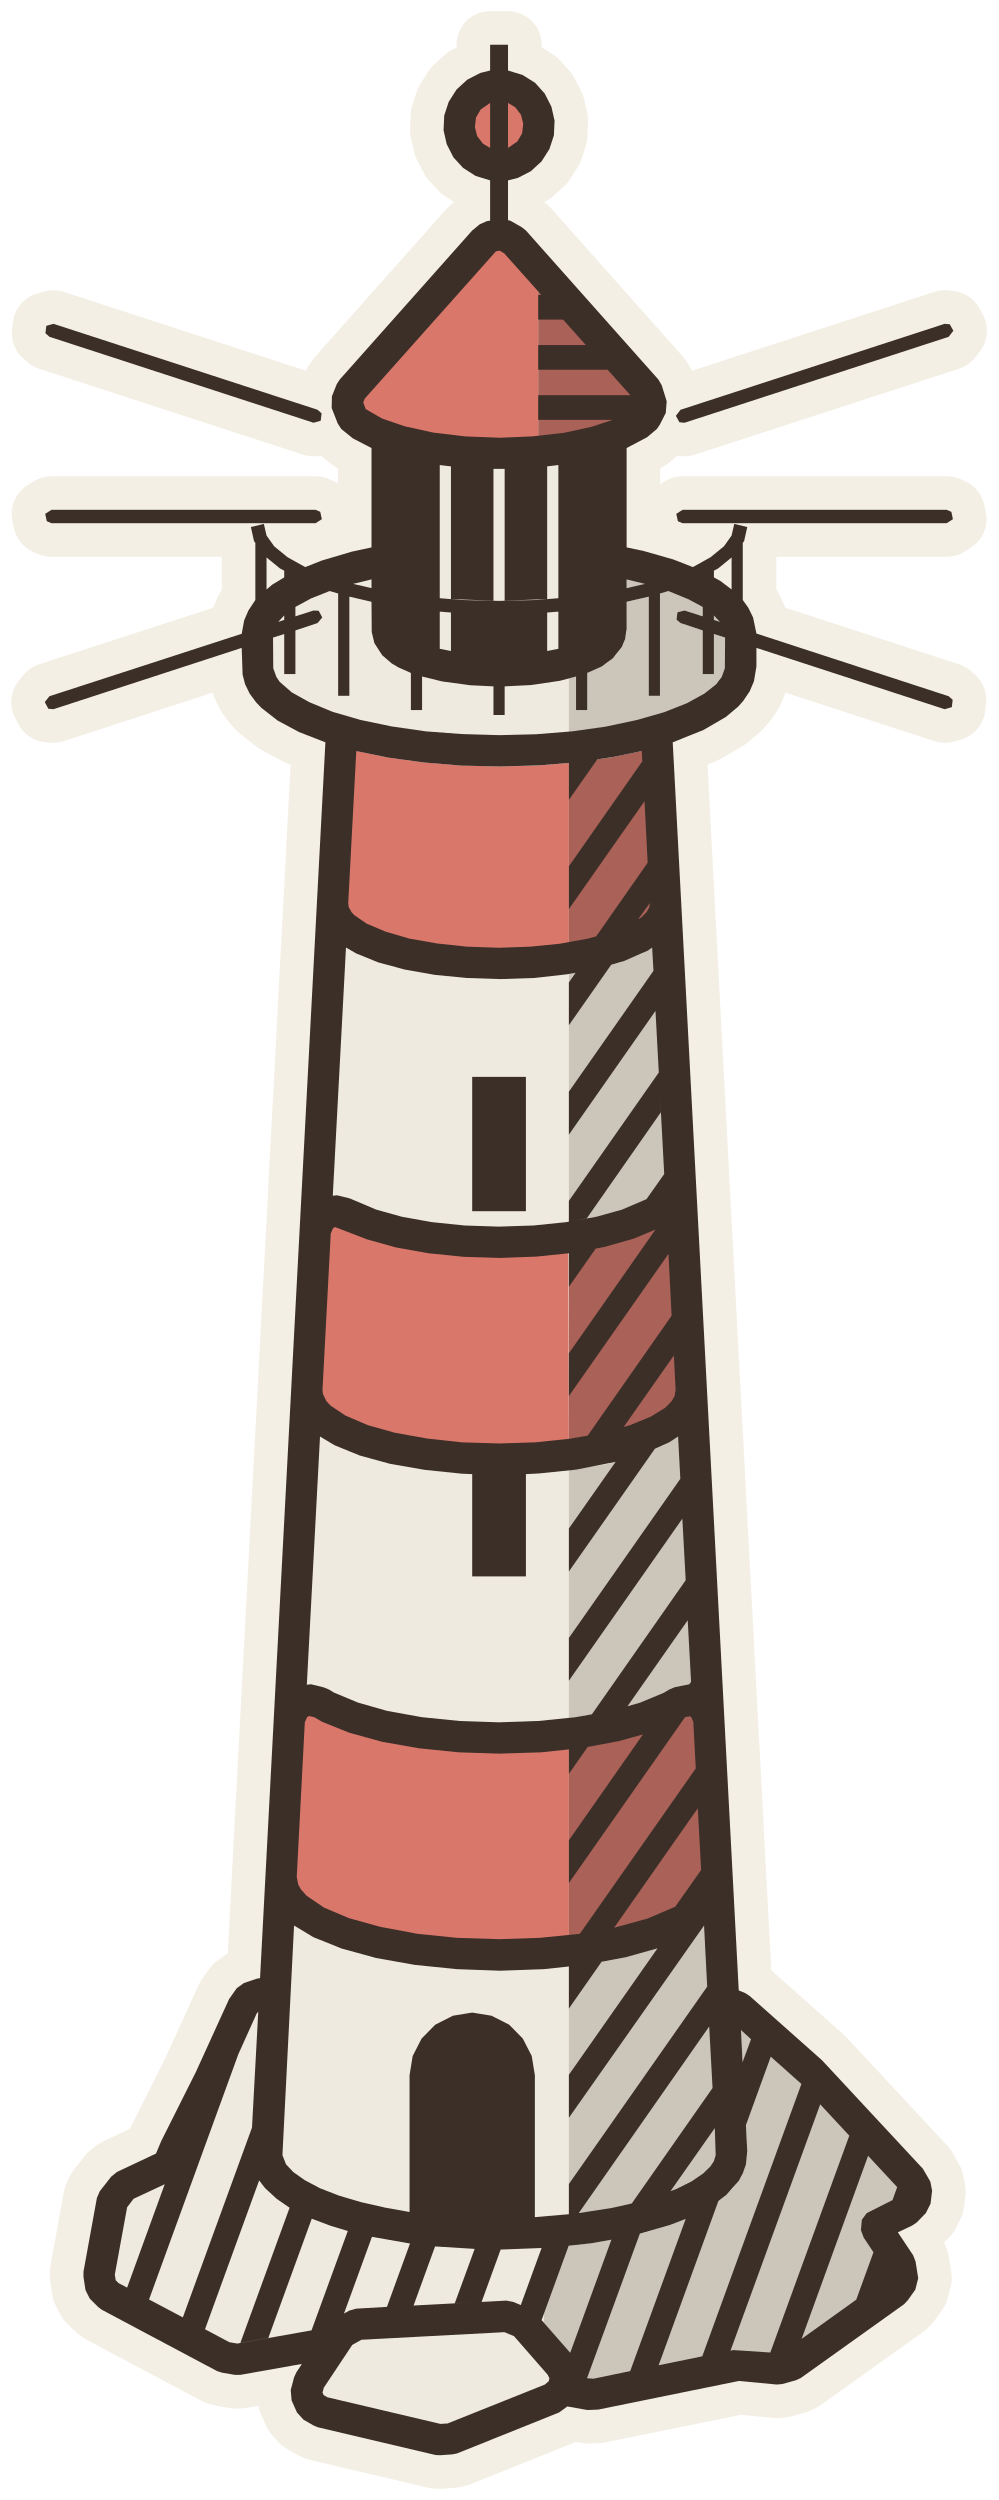
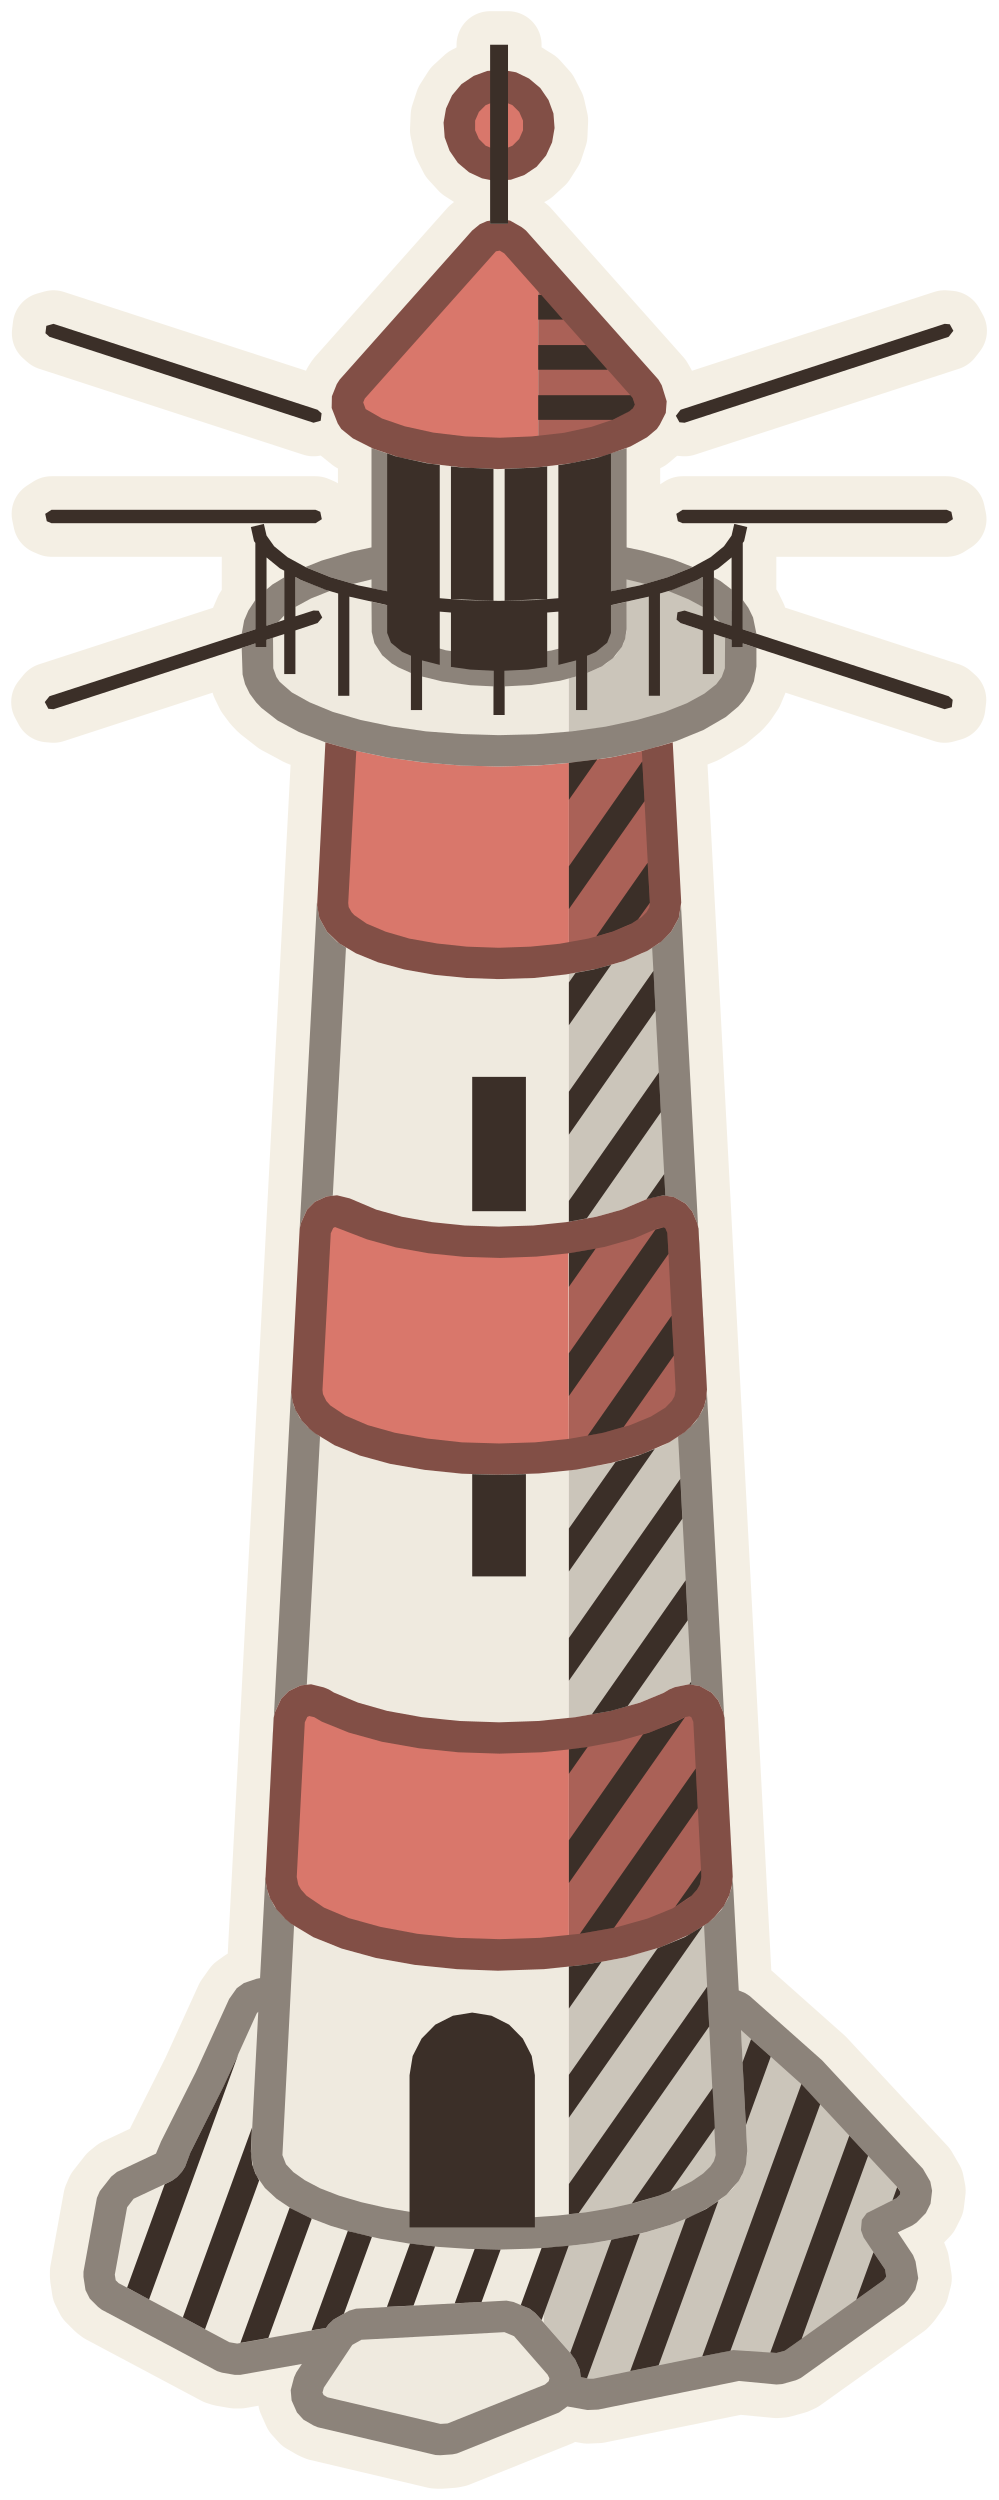
<svg xmlns="http://www.w3.org/2000/svg" viewBox="-22.3 -96.28 44.6 111.71" data-palette="wall:#EFEADF;roof:#D9776B;wood:#C9A97C;earth:#94744F;water:#8FB0B8;flag:#4A3B32;ink:#3B2F28;halo:#F4EFE4">
  <path data-role="sil" fill="#F4EFE4" stroke="#F4EFE4" stroke-width="3" stroke-linejoin="round" d="M-2.08 13.39L-1.88 13.35L2.68 11.52L3.05 11.25L3.95 11.41L4.43 11.39L10.72 10.11L12.4 10.27L12.65 10.25L13.26 10.08L13.48 9.98L18.1 6.68L18.26 6.51L18.6 6.03L18.73 5.52L18.61 4.77L18.5 4.49L17.82 3.47L18.47 3.16L18.66 3.03L19.07 2.61L19.28 2.19L19.35 1.61L19.27 1.2L18.94 0.63L14.43 -4.22L11.2 -7.09L11 -7.22L10.71 -7.34L7.76 -63.11L9.13 -63.66L10.13 -64.24L10.69 -64.71L10.91 -64.96L11.2 -65.39L11.39 -65.84L11.5 -66.5L11.5 -67.33L19.91 -64.59L20.23 -64.68L20.27 -65.01L20.09 -65.17L11.5 -67.97L11.35 -68.69L11.14 -69.12L10.89 -69.47L10.89 -72.02L10.95 -72.1L11.09 -72.73L10.51 -72.87L10.39 -72.35L10.05 -71.87L9.45 -71.38L8.66 -70.94L7.79 -71.28L6.46 -71.66L5.7 -71.82L5.7 -76.26L6.61 -76.74L7.05 -77.11L7.18 -77.3L7.45 -77.83L7.49 -78.35L7.27 -79.06L7.12 -79.32L1.2 -85.98L1.01 -86.13L0.5 -86.42L0.4 -86.44L0.4 -88.22L0.84 -88.33L1.42 -88.63L1.9 -89.07L2.25 -89.62L2.45 -90.23L2.48 -90.89L2.34 -91.51L2.04 -92.1L1.61 -92.58L1.05 -92.93L0.4 -93.13L0.4 -94.28L-0.4 -94.28L-0.4 -93.13L-0.84 -93.02L-1.42 -92.72L-1.9 -92.28L-2.25 -91.73L-2.45 -91.12L-2.48 -90.46L-2.34 -89.84L-2.04 -89.25L-1.61 -88.78L-1.05 -88.42L-0.4 -88.22L-0.4 -86.42L-0.54 -86.4L-0.86 -86.26L-1.2 -85.98L-7.12 -79.32L-7.25 -79.12L-7.47 -78.57L-7.48 -78.05L-7.21 -77.36L-7.05 -77.11L-6.53 -76.69L-5.7 -76.26L-5.7 -71.82L-6.58 -71.63L-7.93 -71.23L-8.66 -70.94L-9.45 -71.38L-10.05 -71.87L-10.39 -72.35L-10.51 -72.87L-11.09 -72.73L-10.95 -72.1L-10.89 -72.02L-10.89 -69.47L-11.2 -69L-11.39 -68.56L-11.5 -67.96L-20.09 -65.17L-20.3 -64.91L-20.14 -64.61L-19.91 -64.59L-11.5 -67.33L-11.46 -66.14L-11.35 -65.71L-11.14 -65.28L-10.85 -64.89L-10.62 -64.65L-9.89 -64.08L-8.94 -63.57L-7.76 -63.11L-10.68 -7.89L-10.84 -7.86L-11.4 -7.67L-11.72 -7.44L-12.06 -6.96L-13.55 -3.69L-15.1 -0.6L-15.33 -0.05L-17.07 0.77L-17.33 0.98L-17.84 1.63L-17.97 1.93L-18.57 5.23L-18.57 5.46L-18.48 6.05L-18.29 6.43L-17.92 6.8L-17.75 6.93L-12.6 9.67L-12.38 9.74L-11.8 9.84L-11.57 9.84L-8.81 9.35L-9.06 9.73L-9.16 9.95L-9.31 10.52L-9.27 10.98L-9.03 11.52L-8.74 11.84L-8.29 12.1L-8.1 12.18L-2.84 13.42L-2.63 13.43ZM-7.97 -77.48L-7.93 -77.81L-8.11 -77.97L-19.91 -81.81L-20.23 -81.72L-20.27 -81.39L-20.09 -81.23L-8.29 -77.39ZM20.09 -81.23L20.3 -81.5L20.14 -81.79L19.91 -81.81L8.11 -77.97L7.9 -77.7L8.06 -77.41L8.29 -77.39ZM-7.92 -73.08L-7.99 -73.41L-8.2 -73.5L-20 -73.5L-20.28 -73.32L-20.21 -72.99L-20 -72.9L-8.2 -72.9ZM20.28 -73.08L20.21 -73.41L20 -73.5L8.2 -73.5L7.92 -73.32L7.99 -72.99L8.2 -72.9L20 -72.9ZM10.39 -69.94L9.89 -70.32L9.6 -70.48L9.6 -70.78L9.79 -70.88L10.39 -71.37ZM-10.39 -71.37L-9.79 -70.88L-9.6 -70.78L-9.6 -70.48L-10.13 -70.16L-10.39 -69.94Z" />
  <path data-role="wall" fill="#EFEADF" d="M1.68 -69.47L3.3 -69.61L5 -69.86L5 -76.02L4.46 -75.84L3.08 -75.56L1.54 -75.38L-0.06 -75.32L-1.67 -75.39L-3.23 -75.58L-4.64 -75.89L-5 -76.02L-5 -69.86L-3.3 -69.61L-1.68 -69.47L0 -69.43ZM-5.7 -71.11L-6.38 -70.96L-7.72 -70.56L-6.28 -70.12L-5.7 -70ZM-0.02 -62.73L1.72 -62.78L3.12 -62.89L3.12 -65.97L2.54 -65.83L1.28 -65.66L0.25 -65.61L0.25 -64.33L-0.25 -64.33L-0.25 -65.61L-1.44 -65.67L-2.72 -65.86L-3.44 -66.05L-3.44 -64.55L-3.94 -64.55L-3.94 -66.21L-4.59 -66.5L-5.09 -66.87L-5.49 -67.38L-5.63 -67.72L-5.7 -68.17L-5.7 -69.39L-6.69 -69.62L-6.69 -65.19L-7.19 -65.19L-7.19 -69.76L-7.74 -69.92L-8.54 -70.24L-9.1 -69.95L-9.1 -68.74L-8.29 -69L-8.06 -68.99L-7.9 -68.69L-8.11 -68.44L-9.1 -68.11L-9.1 -66.16L-9.6 -66.16L-9.6 -67.95L-10.39 -67.69L-10.39 -67.36L-10.8 -67.36L-10.78 -66.3L-10.71 -66L-10.56 -65.68L-10.34 -65.36L-10.18 -65.19L-9.55 -64.69L-8.69 -64.22L-7.59 -63.79L-6.32 -63.42L-4.87 -63.12L-3.31 -62.91L-1.67 -62.77ZM-9.6 -68.58L-9.6 -69.67L-10.18 -69.21L-10.39 -68.97L-10.39 -68.32ZM-3.94 -69.09L-5 -69.24L-5 -68.17L-4.92 -67.79L-4.65 -67.41L-4.22 -67.1L-3.94 -66.98ZM3.94 -66.98L4.42 -67.23L4.65 -67.41L4.94 -67.85L5 -68.17L5 -69.24L3.94 -69.09ZM-0.25 -68.83L-1.71 -68.87L-3.44 -69.02L-3.44 -66.77L-2.45 -66.52L-1.25 -66.36L-0.25 -66.31ZM0.25 -66.31L1.34 -66.36L2.55 -66.54L3.44 -66.77L3.44 -69.02L1.71 -68.87L0.25 -68.83ZM-0.01 -41.47L1.54 -41.52L3.12 -41.69L3.12 -52.76L1.46 -52.58L-0.05 -52.53L-1.57 -52.58L-3 -52.74L-4.37 -52.99L-5.59 -53.34L-6.64 -53.8L-7.23 -54.19L-7.52 -54.45L-8.14 -42.62L-7.7 -42.82L-7.24 -42.87L-6.67 -42.73L-5.49 -42.23L-4.34 -41.91L-3 -41.67L-1.53 -41.52ZM0 -19.32L1.76 -19.38L3.12 -19.52L3.12 -30.58L1.67 -30.43L-0.05 -30.38L-1.78 -30.44L-3.44 -30.61L-5.01 -30.91L-6.4 -31.31L-7.6 -31.83L-8.29 -32.28L-8.67 -32.64L-9.3 -20.77L-8.86 -20.97L-8.4 -21.02L-7.83 -20.88L-7.61 -20.79L-7.36 -20.64L-6.3 -20.2L-4.97 -19.83L-3.42 -19.55L-1.76 -19.38ZM-0.02 3.54L1.38 3.5L3.12 3.37L3.12 -8.41L1.89 -8.29L-0.05 -8.22L-2 -8.29L-3.88 -8.49L-5.65 -8.82L-7.22 -9.27L-8.54 -9.85L-9.36 -10.37L-9.83 -10.84L-10.39 -0.11L-10.34 0.31L-10.23 0.59L-9.96 1L-9.54 1.4L-8.95 1.8L-8.21 2.17L-7.32 2.51L-6.31 2.81L-5.18 3.07L-3.95 3.27L-2.67 3.42L-1.34 3.51ZM-8.27 8.54L-7.63 7.59L-7.4 7.37L-6.7 6.97L-6.39 6.88L0.33 6.52L0.64 6.58L1.36 6.88L1.61 7.07L2 7.51L2 4.16L-0.04 4.24L-1.43 4.2L-2.8 4.11L-4.11 3.96L-5.38 3.74L-6.57 3.46L-7.64 3.14L-8.61 2.76L-9.45 2.31L-10.16 1.79L-10.71 1.17L-10.89 0.84L-11.03 0.44L-11.09 -0.15L-10.72 -7.16L-11.17 -7L-11.43 -6.67L-12.92 -3.39L-14.44 -0.35L-14.68 0.29L-14.91 0.53L-16.78 1.41L-17.28 2.06L-17.88 5.35L-17.79 5.94L-17.42 6.31L-12.27 9.05L-11.69 9.15ZM-2.14 12.7L2.42 10.87L2.87 10.48L2.98 9.9L2.76 9.44L1.09 7.53L0.36 7.22L-6.35 7.58L-7.05 7.98L-8.48 10.12L-8.63 10.7L-8.39 11.24L-7.94 11.5L-2.68 12.73Z" />
  <path data-role="wall-shade" fill="#cbc5ba" d="M6.28 -70.12L7.72 -70.56L6.32 -70.98L5.7 -71.11L5.7 -70ZM3.12 -62.89L4.93 -63.13L6.38 -63.44L7.68 -63.82L8.79 -64.27L9.68 -64.78L10.18 -65.19L10.34 -65.36L10.56 -65.68L10.71 -66L10.8 -66.5L10.8 -67.36L10.39 -67.36L10.39 -67.69L9.6 -67.95L9.6 -66.16L9.1 -66.16L9.1 -68.11L8.11 -68.44L7.93 -68.59L7.97 -68.92L8.29 -69L9.1 -68.74L9.1 -69.95L8.54 -70.24L7.74 -69.92L7.19 -69.76L7.19 -65.19L6.69 -65.19L6.69 -69.62L5.7 -69.39L5.69 -68.04L5.57 -67.54L5.22 -67L4.79 -66.63L4.5 -66.46L3.94 -66.21L3.94 -64.55L3.44 -64.55L3.44 -66.05L3.12 -65.97ZM10.39 -68.97L10.18 -69.21L9.6 -69.67L9.6 -68.58L10.39 -68.32ZM4.34 -41.91L5.49 -42.23L6.69 -42.74L7.34 -42.87L7.82 -42.79L8.14 -42.6L7.52 -54.45L7.15 -54.13L6.39 -53.68L5.41 -53.28L4.23 -52.96L3.12 -52.76L3.12 -41.69ZM3.12 -19.52L3.45 -19.55L5 -19.83L6.3 -20.2L7.38 -20.65L7.61 -20.79L7.85 -20.89L8.49 -21.02L8.97 -20.94L9.3 -20.75L8.67 -32.64L8.22 -32.23L7.35 -31.7L6.22 -31.24L4.87 -30.87L3.12 -30.58ZM3.12 3.37L3.99 3.27L5.23 3.06L6.37 2.79L7.38 2.49L8.29 2.13L9.05 1.74L9.67 1.29L10.1 0.82L10.23 0.59L10.34 0.31L10.39 -0.11L9.83 -10.84L9.28 -10.31L8.3 -9.72L7.03 -9.21L5.5 -8.79L3.76 -8.48L3.12 -8.41ZM4.29 10.71L10.73 9.41L12.47 9.57L13.07 9.41L17.69 6.11L18.03 5.62L17.92 4.88L16.88 3.31L16.87 3.15L18.16 2.53L18.58 2.11L18.65 1.52L18.43 1.11L13.96 -3.69L10.75 -6.55L11.09 -0.06L10.99 0.56L10.84 0.95L10.46 1.49L9.94 1.97L9.27 2.42L8.46 2.82L7.52 3.18L6.47 3.49L5.29 3.76L4.03 3.97L2.72 4.12L2 4.16L2 7.51L3.29 8.98L3.4 9.15L3.61 9.61L3.66 10.03L3.54 10.63L3.94 10.71Z" />
  <path data-role="roof" fill="#D9776B" d="M0.12 -88.89L0.57 -88.98L0.99 -89.19L1.34 -89.5L1.61 -89.89L1.75 -90.32L1.78 -90.8L1.69 -91.25L1.49 -91.67L1.18 -92.02L0.79 -92.28L0.35 -92.43L-0.12 -92.46L-0.57 -92.37L-0.99 -92.16L-1.34 -91.86L-1.61 -91.46L-1.75 -91.03L-1.78 -90.56L-1.69 -90.1L-1.49 -89.68L-1.18 -89.33L-0.79 -89.07L-0.35 -88.92ZM-0.04 -76.02L1.75 -76.1L1.75 -84.31L0.67 -85.52L0.16 -85.81L-0.43 -85.71L-0.67 -85.52L-6.6 -78.85L-6.83 -78.3L-6.56 -77.61L-6.2 -77.31L-5.4 -76.89L-4.31 -76.53L-3 -76.25L-1.51 -76.08ZM-0.03 -53.23L1.5 -53.28L3.12 -53.47L3.12 -62.19L1.69 -62.07L-0.04 -62.03L-1.78 -62.08L-3.46 -62.22L-5.07 -62.45L-6.58 -62.77L-7.07 -62.91L-7.44 -55.91L-7.36 -55.46L-7.17 -55.11L-6.78 -54.72L-6.12 -54.32L-5.22 -53.95L-4.1 -53.65L-2.81 -53.41L-1.43 -53.27ZM-0.03 -31.08L1.71 -31.14L3.12 -31.28L3.09 -40.98L1.55 -40.82L-0.03 -40.77L-1.6 -40.82L-3.1 -40.98L-4.51 -41.23L-5.74 -41.58L-6.83 -42.05L-7.4 -42.19L-7.94 -41.94L-8.21 -41.34L-8.59 -34.15L-8.56 -33.85L-8.49 -33.62L-8.3 -33.27L-8.03 -32.97L-7.84 -32.81L-7.08 -32.35L-6.03 -31.92L-4.74 -31.56L-3.25 -31.3L-1.64 -31.13ZM-0.03 -8.93L1.93 -8.99L3.12 -9.11L3.12 -18.81L1.8 -18.68L0 -18.62L-1.82 -18.68L-3.57 -18.86L-5.17 -19.15L-6.55 -19.54L-7.72 -20.04L-7.99 -20.2L-8.56 -20.34L-9.1 -20.09L-9.37 -19.49L-9.74 -12.39L-9.71 -12.1L-9.62 -11.79L-9.43 -11.44L-9.09 -11.06L-8.9 -10.9L-8.03 -10.37L-6.85 -9.88L-5.38 -9.48L-3.69 -9.17L-1.87 -8.99Z" />
  <path data-role="roof-shade" fill="#aa6157" d="M1.75 -76.1L3.08 -76.27L4.41 -76.56L5.54 -76.95L6.2 -77.31L6.56 -77.61L6.82 -78.14L6.6 -78.85L1.75 -84.31ZM3.12 -53.47L4.18 -53.67L5.32 -53.99L6.26 -54.4L6.78 -54.72L7.17 -55.11L7.36 -55.46L7.44 -55.91L7.07 -62.91L6.46 -62.74L4.97 -62.43L3.12 -62.19ZM3.12 -31.28L4.82 -31.58L6.13 -31.95L7.22 -32.42L7.84 -32.81L8.03 -32.97L8.3 -33.27L8.49 -33.62L8.56 -33.85L8.59 -34.15L8.21 -41.34L7.99 -41.89L7.47 -42.18L6.83 -42.05L5.71 -41.57L4.49 -41.23L3.12 -40.98ZM3.12 -9.11L3.76 -9.18L5.46 -9.49L6.95 -9.92L8.17 -10.44L8.9 -10.9L9.09 -11.06L9.43 -11.44L9.62 -11.79L9.71 -12.1L9.74 -12.39L9.37 -19.49L9.14 -20.04L8.63 -20.33L7.99 -20.2L7.65 -20L6.52 -19.53L5.1 -19.14L3.51 -18.85L3.12 -18.81Z" />
-   <path data-role="ink" fill="#3B2F28" d="M0.4 -91.68L0.72 -91.49L0.98 -91.15L1.08 -90.75L1.03 -90.32L0.82 -89.96L0.4 -89.67ZM-0.4 -89.67L-0.72 -89.86L-0.98 -90.2L-1.08 -90.6L-1.03 -91.03L-0.82 -91.39L-0.4 -91.68ZM0.03 -76.72L-1.51 -76.78L-2.94 -76.95L-4.21 -77.23L-5.23 -77.58L-5.96 -78L-6.07 -78.3L-6 -78.47L-0.14 -85.05L0.03 -85.08L0.23 -84.96L1.89 -83.1L1.75 -83.1L1.75 -82L2.86 -82L3.88 -80.86L1.75 -80.86L1.75 -79.76L4.85 -79.76L5.87 -78.62L1.75 -78.62L1.75 -77.52L5.08 -77.52L4.14 -77.21L2.9 -76.94L1.47 -76.78ZM20.09 -81.23L20.3 -81.5L20.14 -81.79L19.91 -81.81L8.11 -77.97L7.9 -77.7L8.06 -77.41L8.29 -77.39ZM-7.97 -77.48L-7.93 -77.81L-8.11 -77.97L-19.91 -81.81L-20.23 -81.72L-20.27 -81.39L-20.09 -81.23L-8.29 -77.39ZM-1.68 -69.47L-2.65 -69.55L-2.65 -75.5L-2.15 -75.44L-2.15 -69.51L-0.25 -69.44L-0.25 -75.33L0.25 -75.33L0.25 -69.44L2.15 -69.51L2.15 -75.44L2.65 -75.5L2.65 -69.55L1.68 -69.47L0 -69.43ZM20.28 -73.08L20.21 -73.41L20 -73.5L8.2 -73.5L7.92 -73.32L7.99 -72.99L8.2 -72.9L20 -72.9ZM-7.92 -73.08L-7.99 -73.41L-8.2 -73.5L-20 -73.5L-20.28 -73.32L-20.21 -72.99L-20 -72.9L-8.2 -72.9ZM-10.39 -71.37L-9.79 -70.88L-9.6 -70.78L-9.6 -70.48L-10.13 -70.16L-10.39 -69.94ZM10.39 -69.94L9.89 -70.32L9.6 -70.48L9.6 -70.78L9.79 -70.88L10.39 -71.37ZM5.7 -70L5.7 -70.39L6.52 -70.19ZM-5.7 -70L-6.52 -70.19L-5.7 -70.39ZM0.01 -63.43L-1.67 -63.48L-3.27 -63.6L-4.8 -63.82L-6.19 -64.11L-7.43 -64.47L-8.47 -64.9L-9.26 -65.34L-9.8 -65.81L-9.95 -66.03L-10.09 -66.42L-10.1 -67.79L-9.6 -67.95L-9.6 -66.16L-9.1 -66.16L-9.1 -69.16L-8.4 -69.54L-7.57 -69.87L-7.19 -69.76L-7.19 -65.19L-6.69 -65.19L-6.69 -69.62L-5.7 -69.39L-5.69 -68.04L-5.57 -67.54L-5.22 -67L-4.79 -66.63L-4.5 -66.46L-3.94 -66.21L-3.94 -64.55L-3.44 -64.55L-3.44 -66.05L-2.54 -65.83L-1.28 -65.66L-0.25 -65.61L-0.25 -64.33L0.25 -64.33L0.25 -65.61L1.44 -65.67L2.72 -65.86L3.44 -66.05L3.44 -64.55L3.94 -64.55L3.94 -66.21L4.59 -66.5L5.09 -66.87L5.49 -67.38L5.63 -67.72L5.7 -68.17L5.7 -69.39L6.69 -69.62L6.69 -65.19L7.19 -65.19L7.19 -69.76L7.57 -69.87L8.47 -69.5L9.1 -69.16L9.1 -66.16L9.6 -66.16L9.6 -67.95L10.1 -67.79L10.09 -66.42L9.95 -66.03L9.7 -65.7L9.18 -65.29L8.4 -64.86L7.39 -64.46L6.17 -64.11L4.76 -63.81L3.26 -63.6L1.64 -63.47ZM9.1 -68.74L8.29 -69L7.97 -68.92L7.93 -68.59L8.11 -68.44L9.1 -68.11ZM-8.11 -68.44L-7.9 -68.69L-8.06 -68.99L-8.29 -69L-9.1 -68.74L-9.1 -68.11ZM2.15 -68.91L2.65 -68.95L2.65 -67.29L2.15 -67.19ZM-2.15 -67.19L-2.65 -67.29L-2.65 -68.95L-2.15 -68.91ZM9.6 -68.58L9.6 -68.78L9.87 -68.49ZM-9.87 -68.49L-9.6 -68.78L-9.6 -68.58ZM0.01 -53.93L-1.44 -53.98L-2.76 -54.12L-4.01 -54.34L-5.07 -54.65L-5.92 -55.01L-6.47 -55.39L-6.59 -55.52L-6.72 -55.75L-6.74 -55.93L-6.38 -62.72L-4.97 -62.43L-3.37 -62.21L-1.69 -62.07L0.04 -62.03L1.78 -62.08L3.12 -62.19L3.12 -60.54L4.39 -62.35L5.07 -62.45L6.38 -62.72L6.4 -62.26L3.12 -57.57L3.12 -55.66L6.5 -60.48L6.64 -57.73L4.34 -54.44L3.98 -54.34L2.71 -54.11L1.4 -53.98ZM6.21 -55.2L6.74 -55.93L6.71 -55.73L6.59 -55.52L6.36 -55.29ZM3.92 -41.84L7.23 -46.58L7.14 -48.36L3.12 -42.62L3.12 -41.69ZM1.2 -48.16L-1.2 -48.16L-1.2 -42.16L1.2 -42.16ZM0.01 -31.78L-1.66 -31.83L-3.21 -32L-4.66 -32.26L-5.87 -32.6L-6.87 -33.03L-7.54 -33.48L-7.72 -33.68L-7.87 -33.99L-7.89 -34.17L-7.52 -41.17L-7.41 -41.41L-7.33 -41.45L-5.9 -40.9L-4.61 -40.54L-3.16 -40.28L-1.58 -40.12L0.05 -40.07L1.67 -40.13L3.12 -40.28L3.12 -38.78L4.32 -40.49L4.7 -40.56L6.01 -40.93L6.99 -41.34L3.12 -35.81L3.12 -33.9L7.57 -40.25L7.71 -37.49L3.96 -32.13L3.15 -31.99L1.61 -31.83ZM5.57 -32.52L7.81 -35.71L7.89 -34.17L7.84 -33.89L7.72 -33.68L7.43 -33.38L6.78 -32.98L5.83 -32.59ZM1.2 -30.41L1.78 -30.44L3.44 -30.61L5.21 -30.96L3.12 -27.98L3.12 -26.06L6.96 -31.54L7.6 -31.83L8 -32.09L8.1 -30.2L3.12 -23.09L3.12 -21.18L8.19 -28.42L8.34 -25.67L4.15 -19.68L3.42 -19.55L1.76 -19.38L0 -19.32L-1.77 -19.38L-3.45 -19.55L-5 -19.83L-6.3 -20.2L-7.38 -20.65L-7.61 -20.79L-7.83 -20.88L-8.4 -21.02L-8.59 -21L-8 -32.09L-7.35 -31.7L-6.22 -31.24L-4.87 -30.87L-3.32 -30.6L-1.67 -30.43L-1.2 -30.41L-1.2 -25.84L1.2 -25.84ZM5.74 -20.04L8.43 -23.88L8.58 -21.13L8.5 -21.02L7.85 -20.89L7.61 -20.79L7.36 -20.64L6.3 -20.2ZM0.01 -9.63L-1.89 -9.69L-3.65 -9.87L-5.3 -10.18L-6.71 -10.57L-7.82 -11.04L-8.6 -11.57L-8.85 -11.85L-8.97 -12.06L-9.04 -12.41L-8.68 -19.32L-8.57 -19.56L-8.48 -19.6L-8.26 -19.55L-7.92 -19.35L-6.71 -18.86L-5.23 -18.45L-3.58 -18.16L-1.82 -17.98L0.02 -17.92L1.89 -17.98L3.12 -18.11L3.12 -17.02L3.96 -18.22L5.35 -18.48L6.43 -18.78L3.12 -14.05L3.12 -12.14L8.31 -19.55L8.51 -19.59L8.59 -19.55L8.68 -19.34L8.79 -17.26L3.61 -9.87L1.83 -9.69ZM8.88 -15.48L9.03 -12.72L7.87 -11.08L6.63 -10.55L5.14 -10.14ZM1.6 -3.55L1.46 -4.41L1.06 -5.19L0.45 -5.81L-0.34 -6.21L-1.2 -6.35L-2.06 -6.21L-2.85 -5.81L-3.46 -5.19L-3.86 -4.41L-4 -3.55L-4 2.56L-5.07 2.37L-6.17 2.12L-7.15 1.83L-8 1.5L-8.68 1.14L-9.19 0.78L-9.52 0.43L-9.68 0.02L-9.16 -10.24L-8.3 -9.72L-7.03 -9.21L-5.5 -8.79L-3.76 -8.48L-1.89 -8.29L0.05 -8.22L2 -8.29L3.12 -8.41L3.12 -6.53L4.58 -8.62L5.65 -8.82L7.08 -9.22L3.12 -3.57L3.12 -1.65L9.16 -10.24L9.3 -7.51L3.12 1.31L3.12 2.66L1.6 2.79ZM-15.64 6.47L-11.65 -4.49L-10.83 -6.31L-10.76 -6.39L-11.04 -1.21L-14.13 7.27ZM9.39 -5.73L9.54 -2.98L5.93 2.18L5.04 2.38L3.56 2.61ZM10.88 -4.13L10.81 -5.57L11.26 -5.16ZM9.8 2.07L10.16 1.79L10.71 1.17L10.89 0.84L11.03 0.44L11.09 -0.15L11.03 -1.32L12.14 -4.38L13.51 -3.16L9.08 9.01L7.13 9.41ZM12.12 8.84L10.46 8.73L10.34 8.76L14.35 -2.25L15.65 -0.85ZM9.64 -1.19L9.68 0.02L9.6 0.29L9.44 0.53L9.12 0.84L8.61 1.19L7.93 1.53L7.66 1.63ZM13.52 8.23L16.49 0.05L17.79 1.45L17.58 2.03L16.43 2.61L16.21 2.91L16.17 3.37L16.29 3.7L16.73 4.36L15.96 6.48ZM-8.37 2.86L-7.52 3.18L-6.76 3.41L-8.38 7.85L-11.7 8.44L-12.05 8.38L-13.14 7.8L-10.72 1.15L-10.46 1.49L-9.94 1.97L-9.36 2.37L-11.56 8.41L-10.31 8.19ZM-17 5.74L-17.13 5.61L-17.17 5.36L-16.62 2.35L-16.33 1.97L-14.94 1.32L-16.62 5.94ZM1.9 7.39L3.11 4.07L4.11 3.96L5.02 3.8L3.18 8.85ZM-5.68 3.67L-3.98 3.97L-5.01 6.8L-6.39 6.88L-6.7 6.97L-6.93 7.1ZM-3.82 6.74L-2.86 4.1L-1.09 4.21L-1.98 6.64L-0.78 6.58L0.07 4.24L1.9 4.17L0.97 6.72L0.64 6.58L0.33 6.52ZM-7.67 10.84L-7.84 10.74L-7.89 10.63L-7.83 10.41L-6.56 8.5L-6.15 8.27L0.24 7.93L0.67 8.11L2.17 9.83L2.25 9.99L2.22 10.12L2.05 10.27L-2.3 12.01L-2.62 12.03ZM5.01 -53.17L5.59 -53.34L6.64 -53.8L6.84 -53.94L6.9 -52.9L3.12 -47.5L3.12 -45.58L6.99 -51.11L7.38 -43.82L6.59 -42.7L5.49 -42.23L4.34 -41.91L3 -41.67L1.53 -41.52L-0.01 -41.47L-1.54 -41.52L-3 -41.67L-4.34 -41.91L-5.49 -42.23L-6.67 -42.73L-7.24 -42.87L-7.43 -42.85L-6.84 -53.94L-6.39 -53.68L-5.41 -53.28L-4.23 -52.96L-2.88 -52.72L-1.46 -52.58L0.05 -52.53L1.57 -52.58L3 -52.74L3.42 -52.81L3.12 -52.38L3.12 -50.47ZM7.76 -63.11L9.13 -63.66L10.13 -64.24L10.69 -64.71L10.91 -64.96L11.2 -65.39L11.39 -65.84L11.5 -66.5L11.5 -67.33L19.91 -64.59L20.23 -64.68L20.27 -65.01L20.09 -65.17L11.5 -67.97L11.35 -68.69L11.14 -69.12L10.89 -69.47L10.89 -72.02L10.95 -72.1L11.09 -72.73L10.51 -72.87L10.39 -72.35L10.05 -71.87L9.45 -71.38L8.66 -70.94L7.79 -71.28L6.46 -71.66L5.7 -71.82L5.7 -76.26L6.61 -76.74L7.05 -77.11L7.18 -77.3L7.45 -77.83L7.49 -78.35L7.27 -79.06L7.12 -79.32L1.2 -85.98L1.01 -86.13L0.5 -86.42L0.4 -86.44L0.4 -88.22L0.84 -88.33L1.42 -88.63L1.9 -89.07L2.25 -89.62L2.45 -90.23L2.48 -90.89L2.34 -91.51L2.04 -92.1L1.61 -92.58L1.05 -92.93L0.4 -93.13L0.4 -94.28L-0.4 -94.28L-0.4 -93.13L-0.84 -93.02L-1.42 -92.72L-1.9 -92.28L-2.25 -91.73L-2.45 -91.12L-2.48 -90.46L-2.34 -89.84L-2.04 -89.25L-1.61 -88.78L-1.05 -88.42L-0.4 -88.22L-0.4 -86.42L-0.54 -86.4L-0.86 -86.26L-1.2 -85.98L-7.12 -79.32L-7.25 -79.12L-7.47 -78.57L-7.48 -78.05L-7.21 -77.36L-7.05 -77.11L-6.53 -76.69L-5.7 -76.26L-5.7 -71.82L-6.58 -71.63L-7.93 -71.23L-8.66 -70.94L-9.45 -71.38L-10.05 -71.87L-10.39 -72.35L-10.51 -72.87L-11.09 -72.73L-10.95 -72.1L-10.89 -72.02L-10.89 -69.47L-11.2 -69L-11.39 -68.56L-11.5 -67.96L-20.09 -65.17L-20.3 -64.91L-20.14 -64.61L-19.91 -64.59L-11.5 -67.33L-11.46 -66.14L-11.35 -65.71L-11.14 -65.28L-10.85 -64.89L-10.62 -64.65L-9.89 -64.08L-8.94 -63.57L-7.76 -63.11L-10.68 -7.89L-10.84 -7.86L-11.4 -7.67L-11.72 -7.44L-12.06 -6.96L-13.55 -3.69L-15.1 -0.6L-15.33 -0.05L-17.07 0.77L-17.33 0.98L-17.84 1.63L-17.97 1.93L-18.57 5.23L-18.57 5.46L-18.48 6.05L-18.29 6.43L-17.92 6.8L-17.75 6.93L-12.6 9.67L-12.38 9.74L-11.8 9.84L-11.57 9.84L-8.81 9.35L-9.06 9.73L-9.16 9.95L-9.31 10.52L-9.27 10.98L-9.03 11.52L-8.74 11.84L-8.29 12.1L-8.1 12.18L-2.84 13.42L-2.63 13.43L-2.08 13.39L-1.88 13.35L2.68 11.52L3.05 11.25L3.95 11.41L4.43 11.39L10.72 10.11L12.4 10.27L12.65 10.25L13.26 10.08L13.48 9.98L18.1 6.68L18.26 6.51L18.6 6.03L18.73 5.52L18.61 4.77L18.5 4.49L17.82 3.47L18.47 3.16L18.66 3.03L19.07 2.61L19.28 2.19L19.35 1.61L19.27 1.2L18.94 0.63L14.43 -4.22L11.2 -7.09L11 -7.22L10.71 -7.34ZM3.93 9.99L6.29 3.53L7.64 3.14L8.34 2.87L5.86 9.67L4.22 10.01Z" />
+   <path data-role="wall-line" fill="#8c837a" d="M-4.3 -75.81L-4.64 -75.89L-5.7 -76.26L-5.7 -71.82L-6.58 -71.63L-7.93 -71.23L-8.66 -70.94L-7.54 -70.49L-6.52 -70.19L-5.7 -70.39L-5.7 -70L-4.85 -69.82L-4.3 -69.75ZM4.85 -69.82L5.7 -70L5.7 -70.39L6.52 -70.19L7.54 -70.49L8.66 -70.94L7.79 -71.28L6.46 -71.66L5.7 -71.82L5.7 -76.26L4.3 -75.81L4.3 -69.75ZM9.1 -70.5L8.87 -70.37L7.57 -69.87L8.47 -69.5L9.1 -69.16ZM-9.1 -69.16L-8.4 -69.54L-7.57 -69.87L-8.87 -70.37L-9.1 -70.5ZM10.39 -69.94L9.89 -70.32L9.6 -70.48L9.6 -68.78L9.87 -68.49L10.39 -68.32ZM-9.87 -68.49L-9.6 -68.78L-9.6 -70.48L-10.13 -70.16L-10.39 -69.94L-10.39 -68.32ZM11.5 -67.96L11.35 -68.69L11.14 -69.12L10.89 -69.47L10.89 -68.16ZM-10.89 -68.16L-10.89 -69.47L-11.2 -69L-11.39 -68.56L-11.5 -67.96ZM3.94 -66.21L4.59 -66.5L5.09 -66.87L5.49 -67.38L5.63 -67.72L5.7 -68.17L5.7 -69.39L4.96 -69.23L4.3 -69.14L4.3 -68.23L4.27 -68.09L4.13 -67.89L3.94 -67.75ZM-3.94 -67.75L-4.13 -67.89L-4.27 -68.09L-4.3 -68.23L-4.3 -69.14L-4.96 -69.23L-5.7 -69.39L-5.69 -68.04L-5.57 -67.54L-5.22 -67L-4.79 -66.63L-4.5 -66.46L-3.94 -66.21ZM-0.04 -62.03L1.78 -62.08L3.46 -62.22L5.07 -62.45L6.58 -62.77L7.93 -63.17L9.13 -63.66L10.13 -64.24L10.69 -64.71L10.91 -64.96L11.2 -65.39L11.39 -65.84L11.5 -66.5L11.5 -67.33L10.89 -67.53L10.89 -67.36L10.39 -67.36L10.39 -67.69L10.1 -67.79L10.09 -66.42L9.95 -66.03L9.7 -65.7L9.18 -65.29L8.4 -64.86L7.39 -64.46L6.17 -64.11L4.76 -63.81L3.26 -63.6L1.64 -63.47L-0.01 -63.43L-1.67 -63.48L-3.27 -63.6L-4.8 -63.82L-6.19 -64.11L-7.43 -64.47L-8.47 -64.9L-9.26 -65.34L-9.8 -65.81L-9.95 -66.03L-10.09 -66.42L-10.1 -67.79L-10.39 -67.69L-10.39 -67.36L-10.89 -67.36L-10.89 -67.53L-11.5 -67.33L-11.46 -66.14L-11.35 -65.71L-11.14 -65.28L-10.85 -64.89L-10.62 -64.65L-9.89 -64.08L-8.94 -63.57L-7.79 -63.12L-6.46 -62.74L-4.97 -62.43L-3.37 -62.21L-1.69 -62.07ZM0.25 -65.61L1.44 -65.67L2.72 -65.86L3.44 -66.05L3.44 -67.52L3.26 -67.45L2.33 -67.21L1.2 -67.05L0.25 -67.01ZM-0.25 -67.01L-1.26 -67.06L-2.37 -67.22L-3.44 -67.52L-3.44 -66.05L-2.54 -65.83L-1.28 -65.66L-0.25 -65.61ZM-2.08 13.39L-1.88 13.35L2.68 11.52L3.05 11.25L3.95 11.41L4.43 11.39L10.72 10.11L12.4 10.27L12.65 10.25L13.26 10.08L13.48 9.98L18.1 6.68L18.26 6.51L18.6 6.03L18.73 5.52L18.61 4.77L18.5 4.49L17.82 3.47L18.47 3.16L18.66 3.03L19.07 2.61L19.28 2.19L19.35 1.61L19.27 1.2L18.94 0.63L14.43 -4.22L11.2 -7.09L11 -7.22L10.71 -7.34L8.13 -55.83L8.03 -55.26L7.69 -54.65L7.15 -54.13L6.84 -53.94L7.43 -42.85L7.82 -42.79L8.33 -42.5L8.63 -42.15L8.86 -41.61L8.91 -41.38L9.29 -34.07L9.23 -33.66L9.1 -33.28L8.82 -32.81L8.48 -32.44L8 -32.09L8.59 -21L8.97 -20.94L9.49 -20.65L9.79 -20.3L10.02 -19.76L10.07 -19.53L10.44 -12.31L10.38 -11.9L10.23 -11.45L9.95 -10.97L9.55 -10.53L9.16 -10.24L9.68 0.02L9.6 0.29L9.44 0.53L9.12 0.84L8.61 1.19L7.93 1.53L7.12 1.84L6.15 2.13L5.04 2.38L3.86 2.58L2.61 2.72L1.32 2.81L0 2.84L-1.34 2.81L-2.65 2.72L-3.9 2.57L-5.07 2.37L-6.17 2.12L-7.15 1.83L-8 1.5L-8.68 1.14L-9.19 0.78L-9.52 0.43L-9.68 0.02L-9.16 -10.24L-9.61 -10.6L-10.04 -11.1L-10.29 -11.6L-10.4 -12.02L-10.44 -12.43L-10.07 -19.53L-10.01 -19.78L-9.73 -20.38L-9.39 -20.72L-8.86 -20.97L-8.59 -21L-8 -32.09L-8.55 -32.51L-8.91 -32.94L-9.16 -33.43L-9.25 -33.77L-9.29 -34.19L-8.91 -41.38L-8.85 -41.63L-8.58 -42.23L-8.23 -42.58L-7.7 -42.82L-7.43 -42.85L-6.84 -53.94L-7.23 -54.19L-7.69 -54.65L-8.03 -55.26L-8.14 -55.95L-10.68 -7.89L-10.84 -7.86L-11.4 -7.67L-11.72 -7.44L-12.06 -6.96L-13.55 -3.69L-15.1 -0.6L-15.33 -0.05L-17.07 0.77L-17.33 0.98L-17.84 1.63L-17.97 1.93L-18.57 5.23L-18.57 5.46L-18.48 6.05L-18.29 6.43L-17.92 6.8L-17.75 6.93L-12.6 9.67L-12.38 9.74L-11.8 9.84L-11.57 9.84L-8.81 9.35L-9.06 9.73L-9.16 9.95L-9.31 10.52L-9.27 10.98L-9.03 11.52L-8.74 11.84L-8.29 12.1L-8.1 12.18L-2.84 13.42L-2.63 13.43ZM3.61 9.61L3.4 9.15L3.29 8.98L1.61 7.07L1.36 6.88L0.64 6.58L0.33 6.52L-6.39 6.88L-6.7 6.97L-7.4 7.37L-7.63 7.59L-7.73 7.74L-11.7 8.44L-12.05 8.38L-17 5.74L-17.13 5.61L-17.17 5.36L-16.62 2.35L-16.33 1.97L-14.61 1.16L-14.39 1L-14.17 0.76L-14.03 0.54L-13.77 -0.14L-12.27 -3.13L-10.83 -6.31L-10.76 -6.39L-11.09 -0.06L-10.99 0.56L-10.84 0.95L-10.46 1.49L-9.94 1.97L-9.27 2.42L-8.46 2.82L-7.52 3.18L-6.47 3.49L-5.29 3.76L-4.03 3.97L-2.72 4.12L-1.36 4.21L0.04 4.24L1.43 4.2L2.8 4.11L4.11 3.96L5.38 3.74L6.57 3.46L7.64 3.14L8.61 2.76L9.45 2.31L10.16 1.79L10.71 1.17L10.89 0.84L11.03 0.44L11.09 -0.15L10.81 -5.57L13.51 -3.15L17.86 1.52L17.93 1.66L17.91 1.79L17.75 1.95L16.43 2.61L16.21 2.91L16.17 3.37L16.29 3.7L17.25 5.13L17.3 5.45L17.19 5.6L12.77 8.76L12.4 8.86L10.46 8.73L4.22 10.01L4.01 10.01L3.65 9.94ZM-7.67 10.84L-7.84 10.74L-7.89 10.63L-7.83 10.41L-6.56 8.5L-6.15 8.27L0.24 7.93L0.67 8.11L2.17 9.83L2.25 9.99L2.22 10.12L2.05 10.27L-2.3 12.01L-2.62 12.03Z" />
+   <path data-role="roof-line" fill="#824f46" d="M-0.21 -88.2L0.53 -88.25L1.13 -88.46L1.68 -88.83L2.1 -89.33L2.37 -89.92L2.48 -90.56L2.43 -91.21L2.21 -91.81L1.84 -92.35L1.34 -92.77L0.76 -93.05L0.12 -93.16L-0.53 -93.11L-1.13 -92.89L-1.68 -92.52L-2.1 -92.02L-2.37 -91.43L-2.48 -90.8L-2.43 -90.14L-2.21 -89.54L-1.84 -89L-1.34 -88.58L-0.76 -88.31ZM0.21 -89.61L-0.21 -89.61L-0.6 -89.77L-0.9 -90.07L-1.07 -90.46L-1.07 -90.89L-0.9 -91.28L-0.6 -91.58L-0.21 -91.74L0.21 -91.74L0.6 -91.58L0.9 -91.28L1.07 -90.89L1.07 -90.46L0.9 -90.07L0.6 -89.77ZM-0.06 -75.32L1.67 -75.39L3.23 -75.58L4.64 -75.89L5.87 -76.33L6.61 -76.74L7.05 -77.11L7.18 -77.3L7.45 -77.83L7.49 -78.35L7.27 -79.06L7.12 -79.32L1.2 -85.98L1.01 -86.13L0.5 -86.42L0.4 -86.44L0.4 -86.28L-0.4 -86.28L-0.4 -86.42L-0.54 -86.4L-0.86 -86.26L-1.2 -85.98L-7.12 -79.32L-7.25 -79.12L-7.47 -78.57L-7.48 -78.05L-7.21 -77.36L-7.05 -77.11L-6.53 -76.69L-5.62 -76.23L-4.46 -75.84L-3.08 -75.56L-1.54 -75.38ZM0.03 -76.72L-1.51 -76.78L-2.94 -76.95L-4.21 -77.23L-5.23 -77.58L-5.96 -78L-6.07 -78.3L-6 -78.47L-0.14 -85.05L0.03 -85.08L0.23 -84.96L5.97 -78.5L6.07 -78.2L5.94 -77.99L5.15 -77.55L4.14 -77.21L2.9 -76.94L1.47 -76.78ZM-0.05 -52.53L1.57 -52.58L3 -52.74L4.37 -52.99L5.59 -53.34L6.64 -53.8L7.23 -54.19L7.69 -54.65L8.03 -55.26L8.14 -55.95L7.76 -63.11L6.38 -62.72L6.74 -55.93L6.71 -55.73L6.59 -55.52L6.36 -55.29L5.83 -54.96L5 -54.62L3.98 -54.34L2.71 -54.11L1.4 -53.98L-0.01 -53.93L-1.44 -53.98L-2.76 -54.12L-4.01 -54.34L-5.07 -54.65L-5.92 -55.01L-6.47 -55.39L-6.59 -55.52L-6.72 -55.75L-6.74 -55.93L-6.38 -62.72L-7.76 -63.11L-8.13 -55.83L-8.03 -55.26L-7.69 -54.65L-7.15 -54.13L-6.39 -53.68L-5.41 -53.28L-4.23 -52.96L-2.88 -52.72L-1.46 -52.58ZM-0.05 -30.38L1.78 -30.44L3.44 -30.61L5.01 -30.91L6.4 -31.31L7.6 -31.83L8.29 -32.28L8.55 -32.51L8.91 -32.94L9.16 -33.43L9.25 -33.77L9.29 -34.19L8.91 -41.38L8.86 -41.61L8.63 -42.15L8.33 -42.5L7.82 -42.79L7.34 -42.87L6.69 -42.74L5.49 -42.23L4.34 -41.91L3 -41.67L1.53 -41.52L-0.01 -41.47L-1.54 -41.52L-3 -41.67L-4.34 -41.91L-5.49 -42.23L-6.67 -42.73L-7.24 -42.87L-7.7 -42.82L-8.23 -42.58L-8.58 -42.23L-8.85 -41.63L-8.91 -41.38L-9.29 -34.07L-9.23 -33.66L-9.1 -33.28L-8.82 -32.81L-8.48 -32.44L-8.22 -32.23L-7.35 -31.7L-6.22 -31.24L-4.87 -30.87L-3.32 -30.6L-1.67 -30.43ZM0.01 -31.78L-1.66 -31.83L-3.21 -32L-4.66 -32.26L-5.87 -32.6L-6.87 -33.03L-7.54 -33.48L-7.72 -33.68L-7.87 -33.99L-7.89 -34.17L-7.52 -41.17L-7.41 -41.41L-7.33 -41.45L-5.9 -40.9L-4.61 -40.54L-3.16 -40.28L-1.58 -40.12L0.05 -40.07L1.67 -40.13L3.23 -40.29L4.7 -40.56L6.01 -40.93L7.08 -41.39L7.36 -41.44L7.43 -41.4L7.52 -41.19L7.89 -34.17L7.84 -33.89L7.72 -33.68L7.43 -33.38L6.78 -32.98L5.83 -32.59L4.59 -32.25L3.15 -31.99L1.61 -31.83ZM-0.05 -8.22L2 -8.29L3.88 -8.49L5.65 -8.82L7.22 -9.27L8.54 -9.85L9.36 -10.37L9.61 -10.6L10.04 -11.1L10.29 -11.6L10.4 -12.02L10.44 -12.43L10.07 -19.53L10.02 -19.76L9.79 -20.3L9.49 -20.65L8.97 -20.94L8.49 -21.02L7.85 -20.89L7.61 -20.79L7.36 -20.64L6.3 -20.2L4.97 -19.83L3.42 -19.55L1.76 -19.38L0 -19.32L-1.77 -19.38L-3.45 -19.55L-5 -19.83L-6.3 -20.2L-7.38 -20.65L-7.61 -20.79L-7.83 -20.88L-8.4 -21.02L-8.86 -20.97L-9.39 -20.72L-9.73 -20.38L-10.01 -19.78L-10.07 -19.53L-10.44 -12.31L-10.38 -11.9L-10.23 -11.45L-9.95 -10.97L-9.55 -10.53L-9.28 -10.31L-8.3 -9.72L-7.03 -9.21L-5.5 -8.79L-3.76 -8.48L-1.89 -8.29ZM0.01 -9.63L-1.89 -9.69L-3.65 -9.87L-5.3 -10.18L-6.71 -10.57L-7.82 -11.04L-8.6 -11.57L-8.85 -11.85L-8.97 -12.06L-9.04 -12.41L-8.68 -19.32L-8.57 -19.56L-8.48 -19.6L-8.26 -19.55L-7.92 -19.35L-6.71 -18.86L-5.23 -18.45L-3.58 -18.16L-1.82 -17.98L0.02 -17.92L1.89 -17.98L3.7 -18.17L5.35 -18.48L6.82 -18.9L8.1 -19.45L8.25 -19.54L8.51 -19.59L8.59 -19.55L8.68 -19.34L9.04 -12.41L8.97 -12.06L8.85 -11.85L8.49 -11.47L7.74 -11L6.63 -10.55L5.24 -10.16L3.6 -9.87L1.83 -9.69Z" />
+   <path data-role="ink" fill="#3B2F28" d="M0.4 -94.28L-0.4 -94.28L-0.4 -86.28L0.4 -86.28ZM1.89 -83.1L1.75 -83.1L1.75 -82L2.86 -82ZM20.09 -81.23L20.3 -81.5L20.14 -81.79L19.91 -81.81L8.11 -77.97L7.9 -77.7L8.06 -77.41L8.29 -77.39ZM-7.97 -77.48L-7.93 -77.81L-8.11 -77.97L-19.91 -81.81L-20.23 -81.72L-20.27 -81.39L-20.09 -81.23L-8.29 -77.39ZM3.88 -80.86L1.75 -80.86L1.75 -79.76L4.85 -79.76ZM5.08 -77.52L5.82 -77.9L5.98 -78.03L6.07 -78.2L5.97 -78.5L5.87 -78.62L1.75 -78.62L1.75 -77.52ZM0.25 -66.31L1.29 -66.36L2.15 -66.48L2.15 -68.91L2.65 -68.95L2.65 -66.57L3.44 -66.77L3.44 -64.55L3.94 -64.55L3.94 -66.98L4.33 -67.15L4.83 -67.56L5 -68L5 -69.24L6.69 -69.62L6.69 -65.19L7.19 -65.19L7.19 -69.76L7.74 -69.92L8.87 -70.37L9.1 -70.5L9.1 -66.16L9.6 -66.16L9.6 -67.95L10.39 -67.69L10.39 -68.32L9.6 -68.58L9.6 -70.78L9.79 -70.88L10.39 -71.37L10.39 -67.36L10.89 -67.36L10.89 -67.53L19.91 -64.59L20.23 -64.68L20.27 -65.01L20.09 -65.17L10.89 -68.16L10.89 -72.02L10.95 -72.1L11.09 -72.73L10.51 -72.87L10.39 -72.35L10.05 -71.87L9.45 -71.38L8.61 -70.92L7.54 -70.49L6.28 -70.12L5 -69.86L5 -76.02L4.46 -75.84L3.08 -75.56L2.65 -75.5L2.65 -69.55L1.68 -69.47L0 -69.43L-1.68 -69.47L-2.65 -69.55L-2.65 -75.5L-3.23 -75.58L-4.64 -75.89L-5 -76.02L-5 -69.86L-6.28 -70.12L-7.54 -70.49L-8.61 -70.92L-9.45 -71.38L-10.05 -71.87L-10.39 -72.35L-10.51 -72.87L-11.09 -72.73L-10.95 -72.1L-10.89 -72.02L-10.89 -68.16L-20.09 -65.17L-20.3 -64.91L-20.14 -64.61L-19.91 -64.59L-10.89 -67.53L-10.89 -67.36L-10.39 -67.36L-10.39 -71.37L-9.79 -70.88L-9.6 -70.78L-9.6 -68.58L-10.39 -68.32L-10.39 -67.69L-9.6 -67.95L-9.6 -66.16L-9.1 -66.16L-9.1 -70.5L-8.87 -70.37L-7.74 -69.92L-7.19 -69.76L-7.19 -65.19L-6.69 -65.19L-6.69 -69.62L-5 -69.24L-5 -68L-4.83 -67.56L-4.33 -67.15L-3.94 -66.98L-3.94 -64.55L-3.44 -64.55L-3.44 -66.77L-2.65 -66.57L-2.65 -68.95L-2.15 -68.91L-2.15 -66.48L-1.29 -66.36L-0.25 -66.31L-0.25 -64.33L0.25 -64.33ZM-0.25 -75.33L-1.67 -75.39L-2.15 -75.44L-2.15 -69.51L-0.25 -69.44ZM0.25 -69.44L2.15 -69.51L2.15 -75.44L1.54 -75.38L0.25 -75.33ZM20.28 -73.08L20.21 -73.41L20 -73.5L8.2 -73.5L7.92 -73.32L7.99 -72.99L8.2 -72.9L20 -72.9ZM-7.92 -73.08L-7.99 -73.41L-8.2 -73.5L-20 -73.5L-20.28 -73.32L-20.21 -72.99L-20 -72.9L-8.2 -72.9ZM9.1 -68.74L8.29 -69L7.97 -68.92L7.93 -68.59L8.11 -68.44L9.1 -68.11ZM-8.11 -68.44L-7.9 -68.69L-8.06 -68.99L-8.29 -69L-9.1 -68.74L-9.1 -68.11ZM4.39 -62.35L3.12 -62.19L3.12 -60.54ZM6.5 -60.48L6.4 -62.26L3.12 -57.57L3.12 -55.66ZM4.34 -54.44L5.07 -54.65L5.92 -55.01L6.21 -55.2L6.74 -55.94L6.64 -57.73ZM5.01 -53.17L4.23 -52.96L3.42 -52.81L3.12 -52.38L3.12 -50.47ZM6.99 -51.12L6.9 -52.9L3.12 -47.5L3.12 -45.58ZM3.92 -41.84L7.23 -46.58L7.14 -48.36L3.12 -42.62L3.12 -41.69ZM1.2 -48.16L-1.2 -48.16L-1.2 -42.16L1.2 -42.16ZM6.59 -42.7L7.34 -42.87L7.43 -42.85L7.38 -43.82ZM7.57 -40.25L7.52 -41.19L7.43 -41.4L7.36 -41.44L6.99 -41.34L3.12 -35.81L3.12 -33.9ZM4.32 -40.49L3.12 -40.28L3.12 -38.78ZM3.96 -32.13L4.66 -32.26L5.57 -32.52L7.81 -35.71L7.71 -37.49ZM6.96 -31.54L6.22 -31.24L5.21 -30.96L3.12 -27.98L3.12 -26.06ZM1.2 -30.41L-0.05 -30.38L-1.2 -30.41L-1.2 -25.84L1.2 -25.84ZM8.19 -28.42L8.1 -30.2L3.12 -23.09L3.12 -21.18ZM4.15 -19.68L5 -19.83L5.74 -20.04L8.43 -23.88L8.34 -25.67ZM8.58 -21.13L8.5 -21.02L8.59 -21ZM8.31 -19.55L7.92 -19.35L6.71 -18.86L6.43 -18.78L3.12 -14.05L3.12 -12.14ZM3.96 -18.22L3.12 -18.11L3.12 -17.02ZM3.61 -9.87L5.14 -10.14L8.88 -15.48L8.79 -17.26ZM7.87 -11.08L8.6 -11.57L8.85 -11.85L8.97 -12.06L9.04 -12.41L9.03 -12.72ZM9.11 -10.21L8.3 -9.72L7.08 -9.22L3.12 -3.57L3.12 -1.65ZM4.58 -8.62L3.76 -8.48L3.12 -8.41L3.12 -6.53ZM3.56 2.61L9.39 -5.73L9.3 -7.51L3.12 1.31L3.12 2.66ZM1.6 -3.55L1.46 -4.41L1.06 -5.19L0.45 -5.81L-0.34 -6.21L-1.2 -6.35L-2.06 -6.21L-2.85 -5.81L-3.46 -5.19L-3.86 -4.41L-4 -3.55L-4 3.25L1.6 3.25ZM12.14 -4.38L11.26 -5.16L10.88 -4.13L11.03 -1.32ZM-11.65 -4.49L-12.3 -3.08L-13.79 -0.1L-14.03 0.54L-14.17 0.76L-14.39 1L-14.61 1.16L-14.94 1.32L-16.62 5.94L-15.64 6.47ZM10.34 8.76L14.35 -2.25L13.51 -3.16L9.08 9.01ZM5.93 2.18L7.15 1.83L7.66 1.63L9.64 -1.19L9.54 -2.98ZM-10.72 1.15L-10.89 0.84L-11.03 0.44L-11.09 -0.15L-11.04 -1.21L-14.13 7.27L-13.14 7.8ZM12.77 8.76L13.52 8.23L16.49 0.05L15.65 -0.85L12.12 8.84L12.4 8.86ZM17.75 1.95L17.91 1.79L17.93 1.66L17.79 1.45L17.58 2.03ZM7.13 9.41L9.8 2.07L9.27 2.42L8.34 2.87L5.86 9.67ZM-10.31 8.19L-8.37 2.86L-9.36 2.37L-11.56 8.41ZM-7.73 7.74L-7.63 7.59L-7.4 7.37L-6.93 7.1L-5.68 3.67L-6.76 3.41L-8.38 7.85ZM6.29 3.53L5.02 3.8L3.18 8.85L3.4 9.15L3.61 9.61L3.65 9.94L3.93 9.99ZM-3.82 6.74L-2.86 4.1L-3.98 3.97L-5.01 6.8ZM3.11 4.07L1.9 4.17L0.97 6.72L1.36 6.88L1.61 7.07L1.9 7.39ZM-0.78 6.58L0.07 4.24L-1.09 4.21L-1.98 6.64ZM17.19 5.6L17.3 5.45L17.25 5.13L16.73 4.36L15.96 6.48Z" />
</svg>
